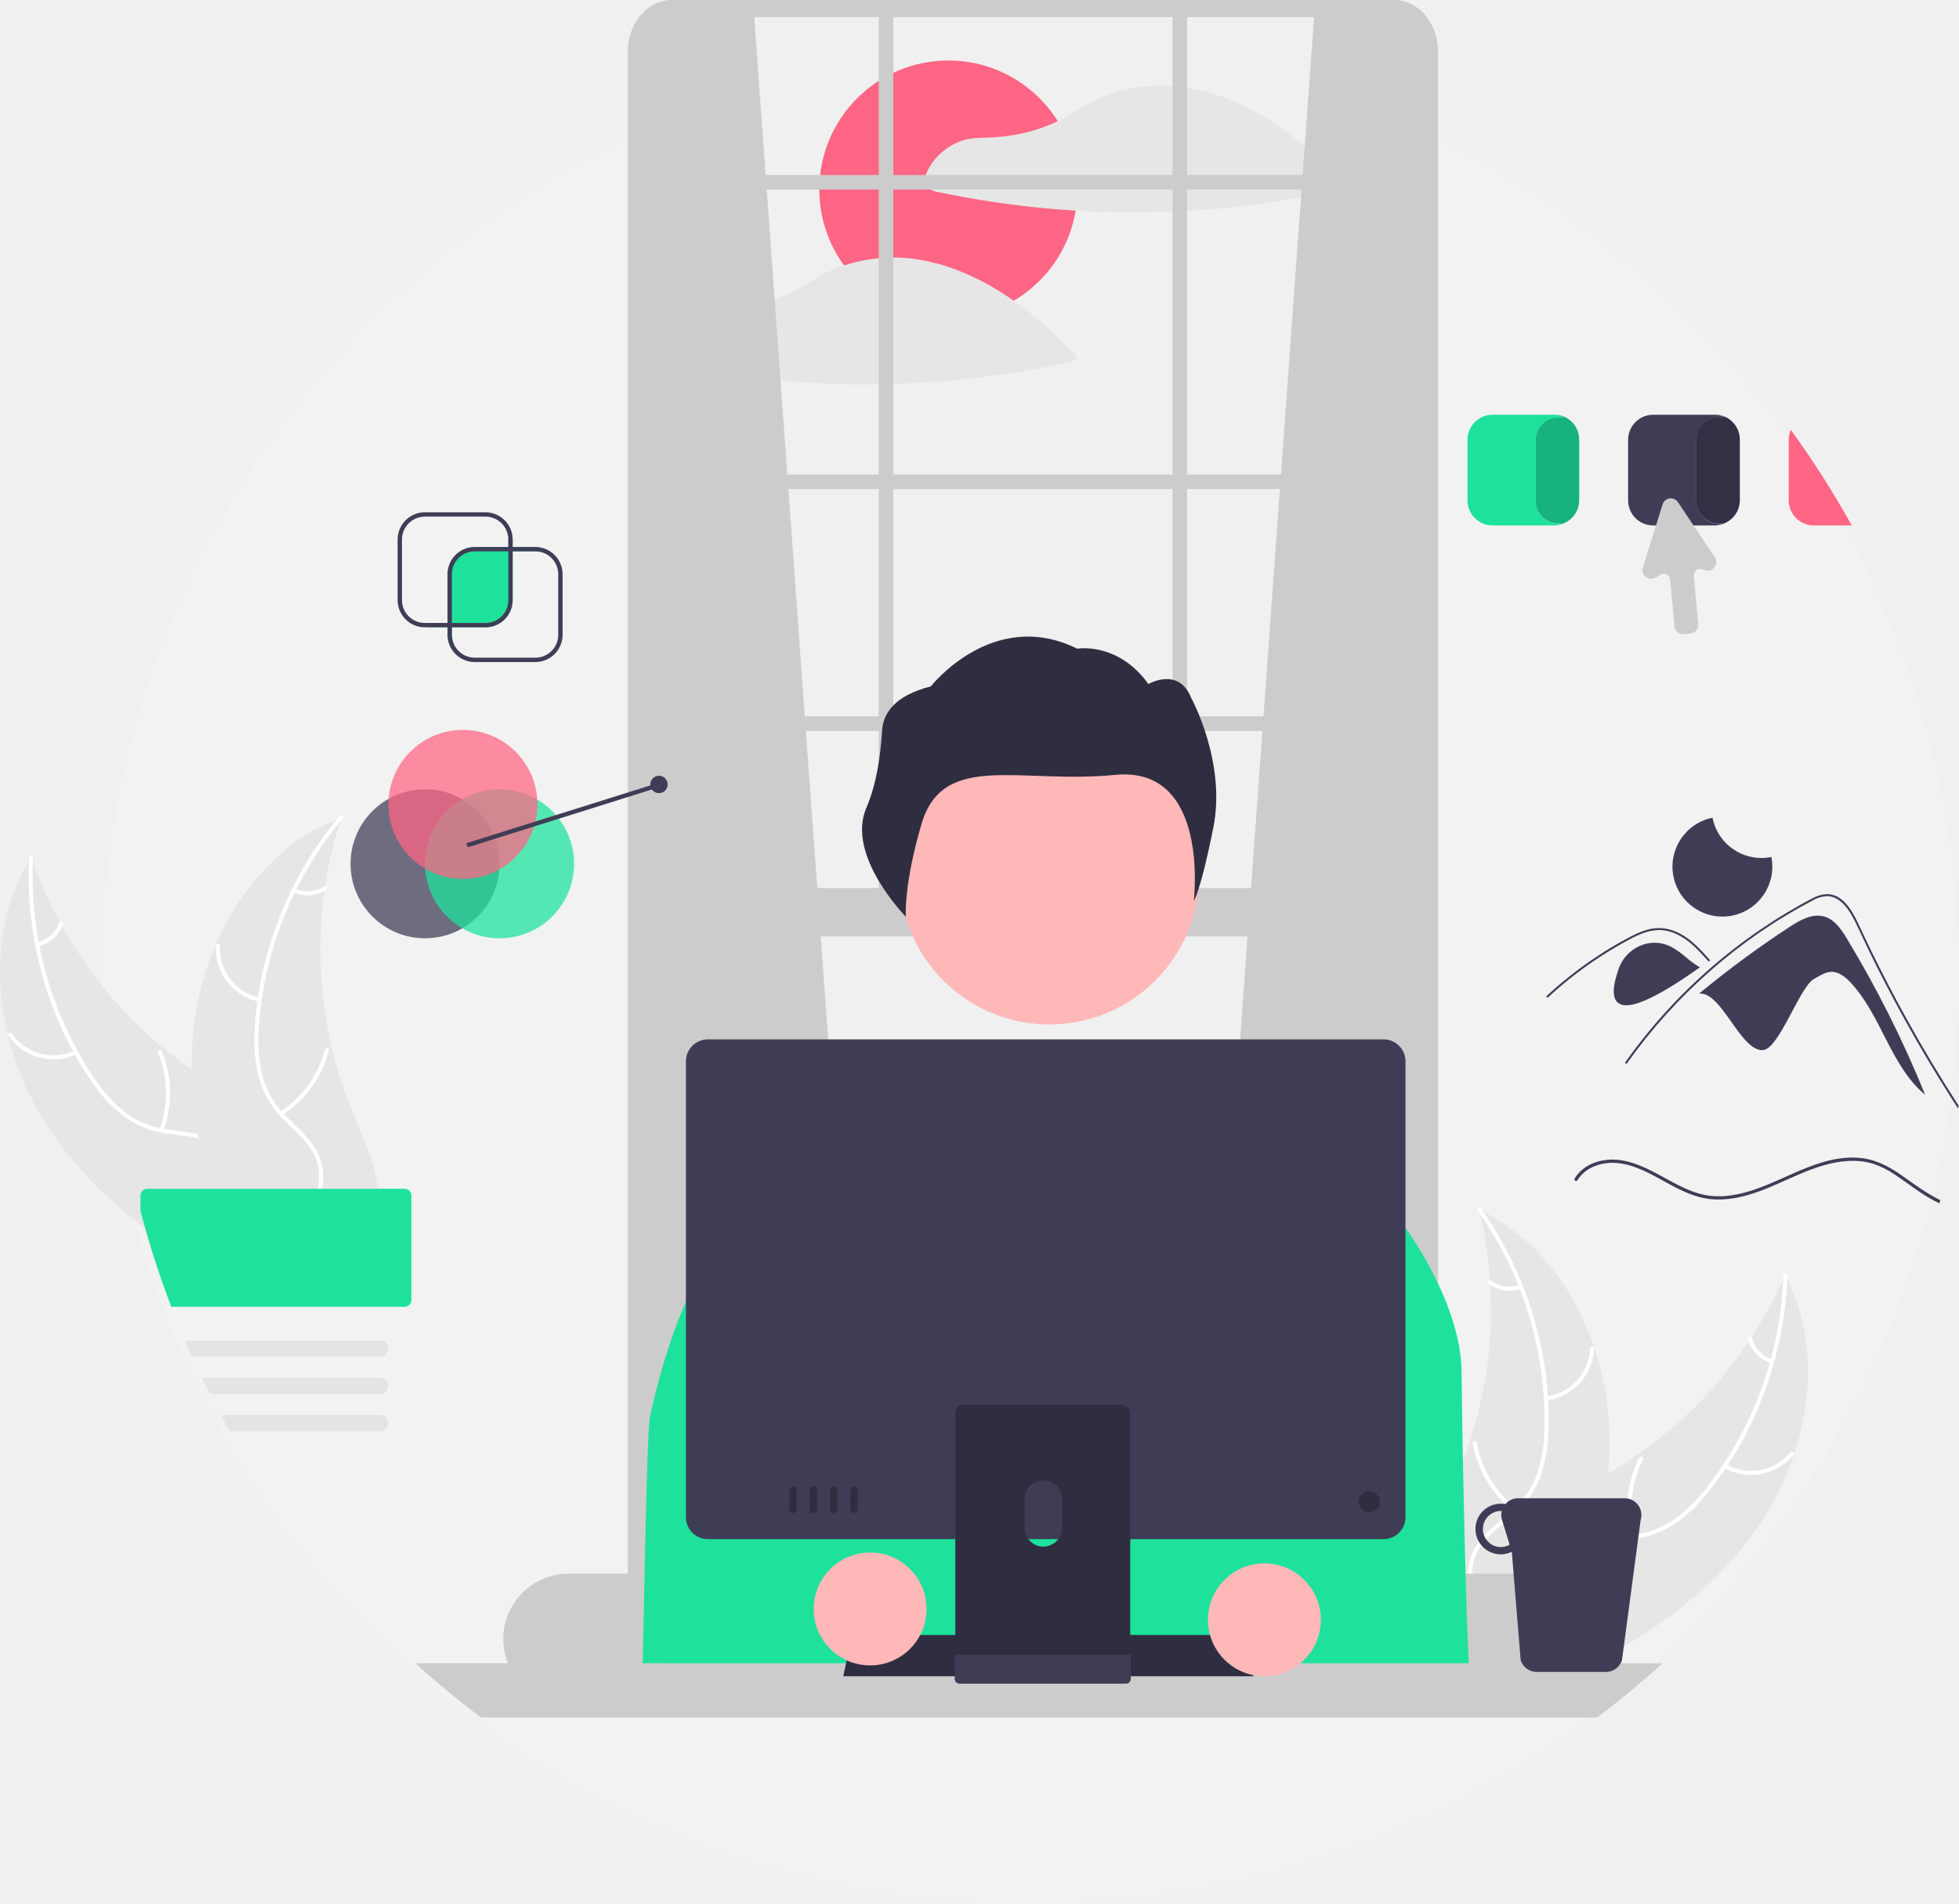
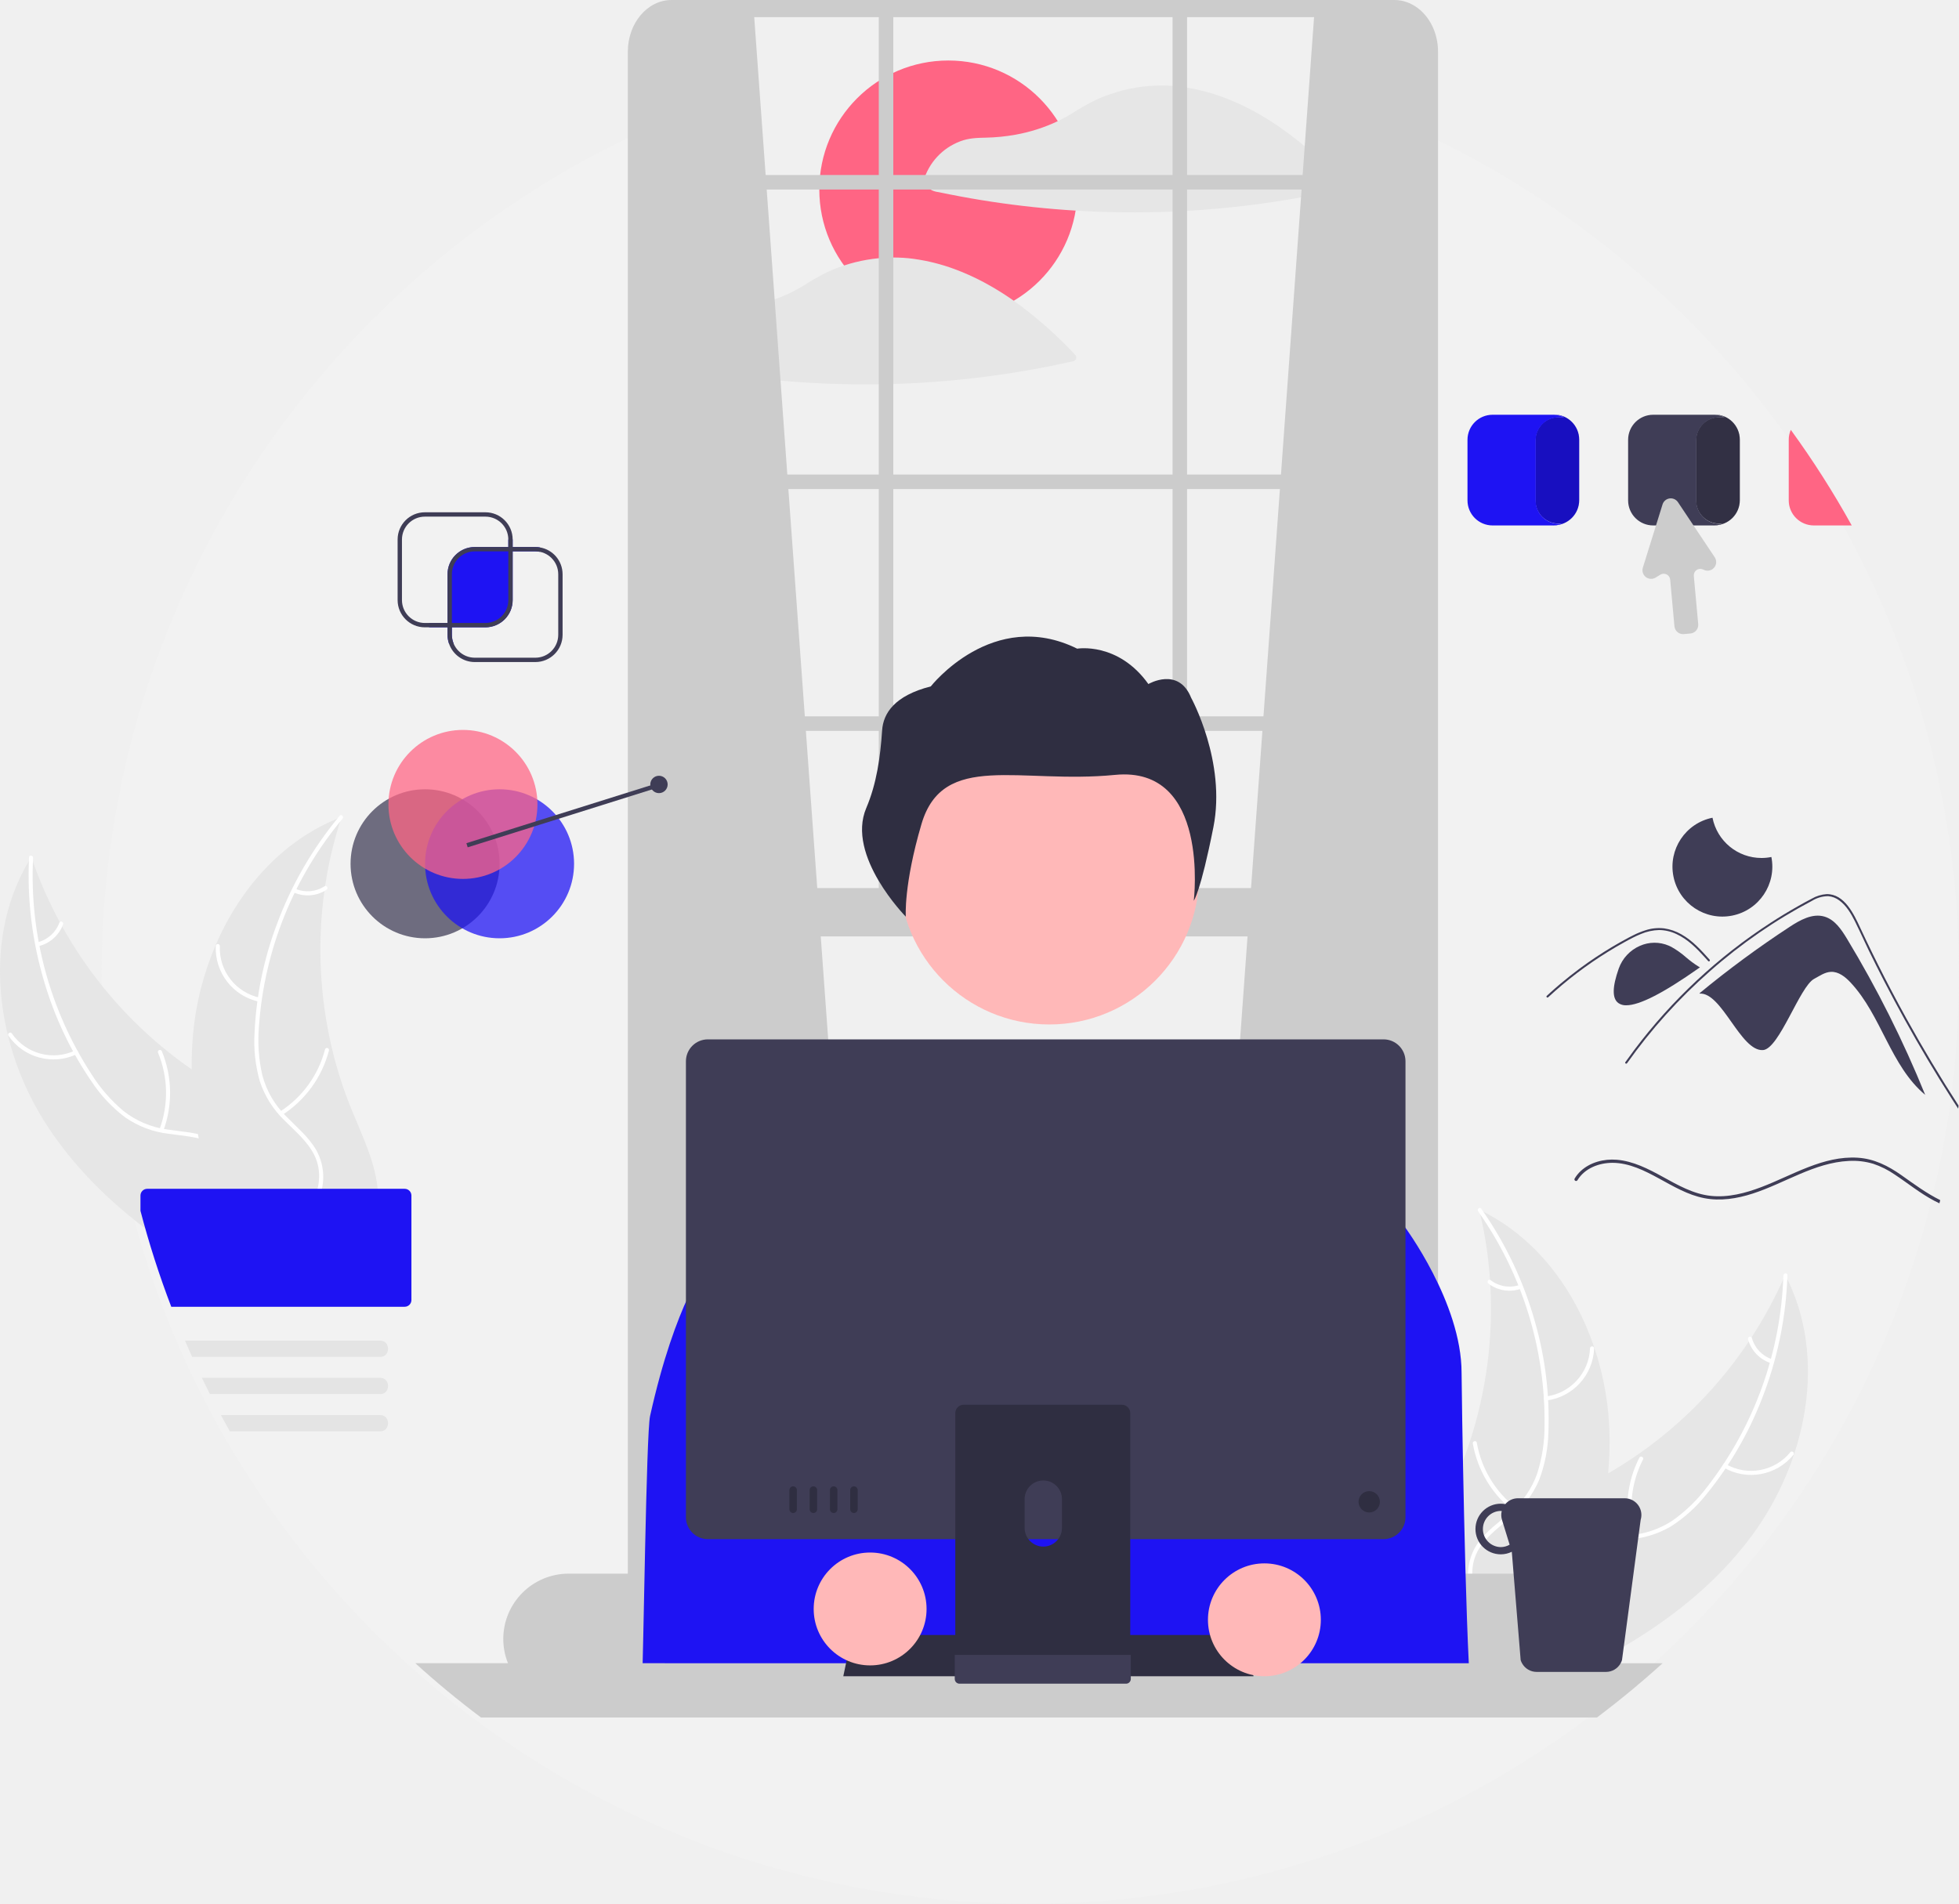
- <svg xmlns="http://www.w3.org/2000/svg" data-name="Layer 1" width="804.473" height="781.847" viewBox="0 0 804.473 781.847">
+ <svg xmlns="http://www.w3.org/2000/svg" width="804.473" height="781.847" viewBox="0 0 804.473 781.847" role="img" artist="Katerina Limpitsouni" source="https://undraw.co/">
  <path d="M954.619,274.869a380.704,380.704,0,0,0-25.021-39.265q-9.6-13.224-20.288-25.565h-.018a383.418,383.418,0,0,0-41.94-41.512q-4.613-3.918-9.351-7.675a380.926,380.926,0,0,0-93.882-54.857l.299,49.327L767.65,717.625H487.686L471.941,156.384l1.173-48.539C335.856,165.572,239.481,301.3,239.481,459.546a381.687,381.687,0,0,0,12.399,96.795,375.139,375.139,0,0,0,12.649,39.408q2.674,7.02,5.642,13.914c.954,2.237,1.925,4.457,2.933,6.668,1.292,2.888,2.638,5.767,4.02,8.611q1.604,3.356,3.298,6.668,2.179,4.346,4.502,8.62c1.194,2.237,2.425,4.457,3.672,6.667a382.934,382.934,0,0,0,76.151,95.244q12.956,11.753,26.964,22.285a381.449,381.449,0,0,0,458.295,0q7.621-5.723,14.931-11.829,4.854-4.038,9.547-8.227c.829-.74,1.658-1.48,2.478-2.228a382.978,382.978,0,0,0,71.364-87.008,374.258,374.258,0,0,0,19.325-36.689q2.286-4.974,4.43-10.037a376.132,376.132,0,0,0,16.562-47.591q1.03-3.757,1.988-7.541v-.009c.107-.437.223-.883.33-1.319.66-2.656,1.293-5.33,1.899-8.005v-.009q2.942-12.93,4.965-26.171c.169-1.132.339-2.264.499-3.396.062-.41.125-.82.169-1.23v-.009q1.444-10.229,2.344-20.609,1.391-16.299,1.399-32.972A379.627,379.627,0,0,0,954.619,274.869Z" transform="translate(-197.7636 -59.07674)" fill="#f2f2f2" />
  <path d="M917.165,689.762c22.573-30.501,31.255-73.463,13.695-107.101a174.83,174.83,0,0,1-82.773,86.927c-14.289,7.006-30.912,13.31-37.526,27.784-4.116,9.006-3.332,19.641-.024,28.974,3.309,9.333,8.936,17.638,14.503,25.827l.293,2.454C860.387,740.094,894.592,720.263,917.165,689.762Z" transform="translate(-197.7636 -59.07674)" fill="#e6e6e6" />
  <path d="M930.112,582.931a149.432,149.432,0,0,1-31.086,86.525,64.35,64.35,0,0,1-14.424,14.088,36.908,36.908,0,0,1-18.452,6.069c-6.131.439-12.453.179-18.371,2.101a22.599,22.599,0,0,0-13.521,12.6c-3.276,7.232-3.759,15.209-3.959,23.027-.223,8.68-.317,17.699-4.411,25.59-.496.956,1.016,1.67,1.512.715,7.123-13.728,2.498-29.782,6.743-44.214,1.981-6.734,6.003-12.912,12.726-15.61,5.879-2.36,12.399-2.097,18.61-2.488a39.384,39.384,0,0,0,18.263-5.261,59.491,59.491,0,0,0,14.912-13.482,144.976,144.976,0,0,0,22.711-39.209,152.082,152.082,0,0,0,10.413-50.596c.034-1.073-1.632-.921-1.666.145Z" transform="translate(-197.7636 -59.07674)" fill="#fff" />
  <path d="M905.678,661.815a22.42,22.42,0,0,0,28.554-5.242c.678-.836-.589-1.928-1.268-1.092a20.76,20.76,0,0,1-26.571,4.822c-.93-.542-1.64.973-.715,1.512Z" transform="translate(-197.7636 -59.07674)" fill="#fff" />
  <path d="M869.288,689.799a43.212,43.212,0,0,1,3.185-31.33c.493-.958-1.02-1.672-1.512-.715a44.947,44.947,0,0,0-3.248,32.609c.292,1.038,1.865.469,1.575-.563Z" transform="translate(-197.7636 -59.07674)" fill="#fff" />
  <path d="M925.48,617.311a12.691,12.691,0,0,1-8.289-8.735c-.279-1.041-1.852-.471-1.575.563a14.221,14.221,0,0,0,9.149,9.683.864.864,0,0,0,1.113-.398.84.84,0,0,0-.398-1.113Z" transform="translate(-197.7636 -59.07674)" fill="#fff" />
  <path d="M805.205,555.891c.156.655.311,1.31.458,1.976a167.127,167.127,0,0,1,3.973,26.818c.057.698.105,1.405.142,2.103a176.19,176.19,0,0,1-8.405,64.321,171.102,171.102,0,0,1-9.933,24.025c-5.408,10.696-12.123,21.862-13.637,33.381a29.352,29.352,0,0,0-.29,3.621l44.805,42.658c.15.046.292.102.443.149l1.711,1.785c.23-.385.46-.79.69-1.175.134-.223.259-.455.393-.678.086-.152.172-.304.259-.436.029-.05.057-.101.077-.141.087-.132.153-.264.23-.385q1.939-3.387,3.836-6.813c.01-.01.01-.01.009-.03,9.595-17.428,17.82-35.81,22.993-54.855.155-.573.321-1.156.456-1.748a163.269,163.269,0,0,0,4.717-26.223,144.339,144.339,0,0,0,.62-14.591,120.027,120.027,0,0,0-6.239-37.006c-7.992-23.785-23.502-44.749-45.61-55.917C806.336,556.443,805.78,556.167,805.205,555.891Z" transform="translate(-197.7636 -59.07674)" fill="#e6e6e6" />
  <path d="M804.764,556.556a149.432,149.432,0,0,1,27.274,87.801,64.351,64.351,0,0,1-3.034,19.933,36.908,36.908,0,0,1-11.079,15.955c-4.631,4.042-9.836,7.64-13.403,12.738a22.599,22.599,0,0,0-3.209,18.201c1.738,7.746,6.156,14.406,10.702,20.769,5.048,7.065,10.403,14.323,11.885,23.088.18,1.062,1.817.721,1.638-.339-2.578-15.25-15.936-25.283-21.236-39.362-2.473-6.569-2.981-13.924.762-20.126,3.273-5.424,8.637-9.139,13.361-13.191a39.384,39.384,0,0,0,11.415-15.197,59.491,59.491,0,0,0,3.79-19.742,144.976,144.976,0,0,0-5.473-44.98,152.082,152.082,0,0,0-22.148-46.667c-.619-.877-1.858.248-1.243,1.119Z" transform="translate(-197.7636 -59.07674)" fill="#fff" />
  <path d="M832.749,634.251a22.42,22.42,0,0,0,19.643-21.377c.038-1.075-1.631-1.185-1.669-.108a20.76,20.76,0,0,1-18.313,19.847c-1.069.127-.723,1.764.339,1.638Z" transform="translate(-197.7636 -59.07674)" fill="#fff" />
  <path d="M820.542,678.504a43.212,43.212,0,0,1-16.32-26.933c-.183-1.061-1.821-.721-1.638.339a44.947,44.947,0,0,0,17.039,27.992c.858.653,1.772-.749.918-1.398Z" transform="translate(-197.7636 -59.07674)" fill="#fff" />
  <path d="M821.765,586.795a12.691,12.691,0,0,1-11.877-1.984c-.85-.663-1.762.739-.918,1.398a14.221,14.221,0,0,0,13.135,2.224.864.864,0,0,0,.649-.988.84.84,0,0,0-.988-.649Z" transform="translate(-197.7636 -59.07674)" fill="#fff" />
  <path d="M215.568,518.935c-20.02-32.234-25.181-75.76-4.946-107.86a174.83,174.83,0,0,0,75.435,93.366c13.673,8.144,29.728,15.778,35.144,30.742,3.37,9.311,1.725,19.847-2.331,28.88-4.056,9.033-10.34,16.853-16.554,24.562l-.492,2.423C268.068,573.715,235.588,551.169,215.568,518.935Z" transform="translate(-197.7636 -59.07674)" fill="#e6e6e6" />
  <path d="M211.346,411.405a149.432,149.432,0,0,0,23.951,88.765,64.351,64.351,0,0,0,13.231,15.214,36.908,36.908,0,0,0,17.898,7.548c6.075.936,12.397,1.19,18.139,3.587a22.599,22.599,0,0,1,12.452,13.657c2.678,7.474,2.51,15.464,2.075,23.272-.483,8.669-1.123,17.667,2.317,25.864.417.993-1.149,1.582-1.565.59-5.984-14.262-.069-29.886-3.128-44.615-1.427-6.873-4.934-13.357-11.415-16.593-5.668-2.83-12.187-3.097-18.346-3.992a39.384,39.384,0,0,1-17.775-6.728,59.491,59.491,0,0,1-13.767-14.649,144.976,144.976,0,0,1-19.449-40.925,152.082,152.082,0,0,1-6.267-51.275c.053-1.072,1.702-.785,1.649.28Z" transform="translate(-197.7636 -59.07674)" fill="#fff" />
  <path d="M229.288,492.014a22.42,22.42,0,0,1-28.033-7.545c-.608-.888.744-1.874,1.352-.985a20.76,20.76,0,0,0,26.091,6.965c.971-.464,1.555,1.103.59,1.565Z" transform="translate(-197.7636 -59.07674)" fill="#fff" />
  <path d="M263.284,522.863a43.212,43.212,0,0,0-.628-31.485c-.413-.995,1.152-1.583,1.565-.59a44.947,44.947,0,0,1,.587,32.765c-.376,1.011-1.897.316-1.524-.689Z" transform="translate(-197.7636 -59.07674)" fill="#fff" />
  <path d="M213.169,446.048a12.691,12.691,0,0,0,8.972-8.032c.363-1.015,1.884-.319,1.524.689a14.221,14.221,0,0,1-9.905,8.908.864.864,0,0,1-1.077-.487.84.84,0,0,1,.487-1.077Z" transform="translate(-197.7636 -59.07674)" fill="#fff" />
  <path d="M338.037,394.606c-.208.64-.417,1.28-.617,1.932a167.128,167.128,0,0,0-6.139,26.406c-.114.691-.218,1.392-.312,2.085a176.19,176.19,0,0,0,3.15,64.791,171.101,171.101,0,0,0,7.948,24.753c4.521,11.1,10.306,22.775,10.879,34.378a29.352,29.352,0,0,1-.005,3.633l-48.124,38.876c-.154.033-.299.078-.453.112l-1.85,1.64c-.198-.403-.394-.825-.592-1.227-.116-.233-.221-.475-.336-.708-.074-.158-.147-.317-.223-.455-.025-.053-.049-.106-.065-.147-.076-.139-.131-.275-.198-.403q-1.657-3.533-3.27-7.102c-.009-.011-.009-.011-.007-.031-8.147-18.15-14.851-37.139-18.459-56.543-.108-.584-.226-1.178-.313-1.78a163.271,163.271,0,0,1-2.571-26.52,144.342,144.342,0,0,1,.568-14.593,120.027,120.027,0,0,1,9.226-36.376c9.898-23.057,27.061-42.691,50.004-52.025C336.864,395.064,337.441,394.833,338.037,394.606Z" transform="translate(-197.7636 -59.07674)" fill="#e6e6e6" />
  <path d="M338.422,395.304a149.432,149.432,0,0,0-34.319,85.294,64.351,64.351,0,0,0,1.405,20.113,36.908,36.908,0,0,0,9.746,16.803c4.287,4.405,9.182,8.414,12.324,13.785a22.599,22.599,0,0,1,1.72,18.402c-2.362,7.58-7.306,13.858-12.355,19.831-5.606,6.631-11.533,13.43-13.722,22.045-.265,1.044-1.87.571-1.605-.471,3.809-14.99,17.938-23.904,24.364-37.506,2.998-6.347,4.103-13.635.876-20.121-2.822-5.672-7.866-9.811-12.245-14.233a39.384,39.384,0,0,1-10.142-16.074,59.491,59.491,0,0,1-2.173-19.985,144.976,144.976,0,0,1,9.111-44.386,152.082,152.082,0,0,1,25.867-44.713c.688-.824,1.831.398,1.148,1.217Z" transform="translate(-197.7636 -59.07674)" fill="#fff" />
  <path d="M304.215,470.468a22.42,22.42,0,0,1-17.841-22.902.837.837,0,0,1,1.673.028,20.76,20.76,0,0,0,16.639,21.27c1.055.214.578,1.817-.471,1.605Z" transform="translate(-197.7636 -59.07674)" fill="#fff" />
  <path d="M312.786,515.567a43.212,43.212,0,0,0,18.455-25.518c.269-1.043,1.873-.571,1.605.471a44.947,44.947,0,0,1-19.258,26.514c-.908.581-1.705-.89-.802-1.468Z" transform="translate(-197.7636 -59.07674)" fill="#fff" />
  <path d="M319.021,424.062a12.691,12.691,0,0,0,11.999-1.012c.901-.592,1.696.88.802,1.468a14.221,14.221,0,0,1-13.272,1.149.864.864,0,0,1-.567-1.038.84.84,0,0,1,1.038-.567Z" transform="translate(-197.7636 -59.07674)" fill="#fff" />
  <circle cx="389.439" cy="77.833" r="52.985" fill="#ff6584" />
  <path d="M749.432,134.145a194.727,194.727,0,0,0-15.1-14.333c-10.322-8.753-21.75-16.196-34.488-20.885A79.528,79.528,0,0,0,685.048,95.031c-.606-.098-1.203-.196-1.81-.276a.669.669,0,0,0-.134,0,1.609,1.609,0,0,0-.285-.053c-1.239-.16-2.478-.285-3.726-.374a64.567,64.567,0,0,0-20.003,1.801,66.52,66.52,0,0,0-11.053,3.851,98.948,98.948,0,0,0-10.367,5.874,62.285,62.285,0,0,1-5.527,2.986,68.931,68.931,0,0,1-17.382,5.562,78.041,78.041,0,0,1-12.301,1.212c-3.583.071-6.962.196-10.358,1.489a24.822,24.822,0,0,0-15.127,16.384,1.597,1.597,0,0,0,.713,1.756c.918.66,1.809,1.408,2.781,1.997a8.727,8.727,0,0,0,2.71.74q2.3.481,4.608.936,8.49,1.685,17.052,2.986,17.221,2.607,34.639,3.672a1.729,1.729,0,0,0,.214.018,389.854,389.854,0,0,0,39.399.383c1.988-.08,3.967-.178,5.954-.294q12.421-.695,24.78-2.193,11.432-1.391,22.775-3.45,8.103-1.471,16.143-3.28A1.579,1.579,0,0,0,749.432,134.145Z" transform="translate(-197.7636 -59.07674)" fill="#e6e6e6" />
  <path d="M639.302,204.796a173.068,173.068,0,0,0-25.235-22.213c-3.022-2.121-6.133-4.118-9.333-5.946a98.906,98.906,0,0,0-12.194-5.963c-.936-.383-1.881-.749-2.826-1.096a78.986,78.986,0,0,0-16.606-4.172c-.045-.009-.089,0-.134-.009-.089-.018-.187-.036-.276-.053a61.346,61.346,0,0,0-8.29-.508c-1.988,0-3.984.107-5.963.303a65.946,65.946,0,0,0-9.484,1.64c-1.542.383-3.075.829-4.582,1.337a65.441,65.441,0,0,0-6.463,2.514c-.036.018-.062.027-.098.045a96.29,96.29,0,0,0-10.269,5.83c-.071.045-.152.089-.223.134a64.774,64.774,0,0,1-11.838,5.544,72.094,72.094,0,0,1-10.857,2.87,76.88,76.88,0,0,1-12.301,1.203c-3.583.071-6.962.196-10.349,1.498a24.835,24.835,0,0,0-15.136,16.384,1.607,1.607,0,0,0,.713,1.756c.918.66,1.818,1.399,2.781,1.988a8.553,8.553,0,0,0,2.71.74c1.533.321,3.066.642,4.608.945q8.49,1.685,17.061,2.977,11.753,1.778,23.604,2.844,5.616.521,11.24.856,14.427.869,28.881.677,2.982-.04,5.963-.134,17.703-.521,35.299-2.656a388.256,388.256,0,0,0,38.909-6.73A1.572,1.572,0,0,0,639.302,204.796Z" transform="translate(-197.7636 -59.07674)" fill="#e6e6e6" />
  <path d="M507.232,62.595l46.679,645.056L460.553,715.937V70.801C471.677,62.112,487.646,60.752,507.232,62.595Z" transform="translate(-197.7636 -59.07674)" fill="#ccc" />
  <path d="M737.647,62.595,690.968,707.651l93.358,8.286V70.801C773.201,62.112,757.232,60.752,737.647,62.595Z" transform="translate(-197.7636 -59.07674)" fill="#ccc" />
  <path d="M786.522,71.083c-2.897-7.103-9.056-12.006-16.179-12.006H473.54c-9.903,0-17.952,9.502-17.952,21.193V721.402a22.909,22.909,0,0,0,6.186,15.994,17.009,17.009,0,0,0,7.773,4.662,14.837,14.837,0,0,0,3.993.537H770.344a14.837,14.837,0,0,0,3.993-.537c7.987-2.147,13.959-10.586,13.959-20.656V80.269A24.342,24.342,0,0,0,786.522,71.083Zm-4.181,650.319c0,7.808-5.384,14.163-11.998,14.163H473.54c-5.482,0-10.126-4.367-11.543-10.312a16.451,16.451,0,0,1-.455-3.851V80.269c0-7.808,5.384-14.153,11.998-14.153H770.344a10.179,10.179,0,0,1,3.566.642c4.876,1.789,8.432,7.166,8.432,13.511Z" transform="translate(-197.7636 -59.07674)" fill="#ccc" />
  <rect x="260.803" y="194.882" width="326.752" height="5.959" fill="#ccc" />
  <rect x="260.803" y="71.872" width="326.752" height="5.959" fill="#ccc" />
  <rect x="260.803" y="294.199" width="326.752" height="5.959" fill="#ccc" />
  <rect x="360.878" y="2.674" width="5.959" height="375.944" fill="#ccc" />
  <rect x="481.521" y="2.674" width="5.959" height="375.944" fill="#ccc" />
  <path d="M822.561,705.353H431.253a26.844,26.844,0,0,0-26.813,26.813,26.543,26.543,0,0,0,1.934,9.975,26.815,26.815,0,0,0,24.878,16.847H822.561a26.815,26.815,0,0,0,23.14-13.282,25.895,25.895,0,0,0,1.747-3.566,26.543,26.543,0,0,0,1.934-9.975A26.852,26.852,0,0,0,822.561,705.353Z" transform="translate(-197.7636 -59.07674)" fill="#ccc" />
  <rect x="262.789" y="364.714" width="324.766" height="19.863" fill="#ccc" />
  <path d="M422.193,358.755h5.959a10.925,10.925,0,0,1,10.925,10.925v0a0,0,0,0,1,0,0h-27.809a0,0,0,0,1,0,0v0A10.925,10.925,0,0,1,422.193,358.755Z" fill="#ccc" />
  <circle id="b6ad44ff-295b-418b-9346-03b76e49c34f" data-name="ab6171fa-7d69-4734-b81c-8dff60f9761b" cx="430.901" cy="359.185" r="61.548" fill="#ffb8b8" />
-   <path id="e8f77054-5a04-4fda-83df-6cd2e0c3cac3-115" data-name="bf427902-b9bf-4946-b5d7-5c1c7e04535e" d="M560.006,359.053c.465-7.068,5.139-14.301,19.99-18.08,0,0,25.486-32.59,60.118-15.499,0,0,16.79-2.889,29.239,14.531,0,0,12.343-7.28,17.551,5.624,0,0,14.477,26.32,9.147,53.167s-8.058,30.197-8.058,30.197,6.793-55.532-32.335-51.681-70.631-9.91-79.492,20.218c-7.358,25.017-6.431,38.009-6.431,38.009s-24.605-24.956-16.239-44.608C557.776,380.88,559.289,369.953,560.006,359.053Z" transform="translate(-197.7636 -59.07674)" fill="#2f2e41" />
-   <path d="M461.292,754.62H801.73c-2.275-25.969-3.762-125.235-3.762-131.769,0-28.816-23.579-60.263-23.579-60.263l-8.44-4.665-70.482-21.99-18.24-23.693a20.283,20.283,0,0,0-16.245-7.932l-57.619.432a20.344,20.344,0,0,0-13.664,5.415L554.019,543.255l-52.331,24.99-.089-.089-.547.407-7.766,5.593-4.995,3.61s-13.105,15.723-23.579,62.881C463.135,647.739,462.029,739.557,461.292,754.62Z" transform="translate(-197.7636 -59.07674)" fill="#1ee29c" />
+   <path id="e8f77054-5a04-4fda-83df-6cd2e0c3cac3-214" data-name="bf427902-b9bf-4946-b5d7-5c1c7e04535e" d="M560.006,359.053c.465-7.068,5.139-14.301,19.99-18.08,0,0,25.486-32.59,60.118-15.499,0,0,16.79-2.889,29.239,14.531,0,0,12.343-7.28,17.551,5.624,0,0,14.477,26.32,9.147,53.167s-8.058,30.197-8.058,30.197,6.793-55.532-32.335-51.681-70.631-9.91-79.492,20.218c-7.358,25.017-6.431,38.009-6.431,38.009s-24.605-24.956-16.239-44.608C557.776,380.88,559.289,369.953,560.006,359.053Z" transform="translate(-197.7636 -59.07674)" fill="#2f2e41" />
+   <path d="M461.292,754.62H801.73c-2.275-25.969-3.762-125.235-3.762-131.769,0-28.816-23.579-60.263-23.579-60.263l-8.44-4.665-70.482-21.99-18.24-23.693a20.283,20.283,0,0,0-16.245-7.932l-57.619.432a20.344,20.344,0,0,0-13.664,5.415L554.019,543.255l-52.331,24.99-.089-.089-.547.407-7.766,5.593-4.995,3.61s-13.105,15.723-23.579,62.881C463.135,647.739,462.029,739.557,461.292,754.62Z" transform="translate(-197.7636 -59.07674)" fill="#1e13f3" />
  <path d="M880.527,742.14c-.82.749-1.649,1.489-2.478,2.228q-4.707,4.185-9.547,8.227-7.314,6.097-14.931,11.829H395.277q-13.999-10.509-26.964-22.285Z" transform="translate(-197.7636 -59.07674)" fill="#ccc" />
  <polygon points="514.774 688.412 346.303 688.412 349.868 671.476 511.208 671.476 514.774 688.412" fill="#2f2e41" />
  <path d="M864.955,674.395H821.117a6.771,6.771,0,0,0-5.197,2.407,9.829,9.829,0,0,0-1.854-.178,10.398,10.398,0,1,0,0,20.796,10.281,10.281,0,0,0,4.528-1.052l.731,8.985,2.906,35.513a6.483,6.483,0,0,0,.553,1.275,6.834,6.834,0,0,0,5.999,3.566H857.289a6.859,6.859,0,0,0,6.008-3.566,7.029,7.029,0,0,0,.544-1.275l7.666-57.601A6.854,6.854,0,0,0,864.955,674.395Zm-50.889,20.056a7.43,7.43,0,0,1,0-14.859c.134,0,.258.036.392.045a6.806,6.806,0,0,0,.107,3.628l3.138,10.197A7.308,7.308,0,0,1,814.066,694.451Z" transform="translate(-197.7636 -59.07674)" fill="#3f3d56" />
  <path d="M765.94,485.931H488.435a9.008,9.008,0,0,0-8.994,8.994V682.186a9.003,9.003,0,0,0,8.994,8.994H765.94a9.003,9.003,0,0,0,8.994-8.994V494.925A9.008,9.008,0,0,0,765.94,485.931Z" transform="translate(-197.7636 -59.07674)" fill="#3f3d56" />
  <path d="M658.439,635.977H593.52a3.464,3.464,0,0,0-3.459,3.467V741.998H661.907V639.444A3.466,3.466,0,0,0,658.439,635.977Zm-32.241,58.27a7.702,7.702,0,0,1-7.666-7.666V674.752a7.666,7.666,0,0,1,15.332,0v11.829a7.702,7.702,0,0,1-7.666,7.666Z" transform="translate(-197.7636 -59.07674)" fill="#2f2e41" />
  <path d="M589.839,738.717v9.894a1.938,1.938,0,0,0,1.934,1.934h68.422a1.944,1.944,0,0,0,1.934-1.934v-9.894Z" transform="translate(-197.7636 -59.07674)" fill="#3f3d56" />
  <circle cx="562.275" cy="616.771" r="4.381" fill="#2f2e41" />
  <path d="M523.466,669.493a1.533,1.533,0,0,0-1.533,1.533v7.889a1.533,1.533,0,0,0,3.066,0v-7.889A1.533,1.533,0,0,0,523.466,669.493Z" transform="translate(-197.7636 -59.07674)" fill="#2f2e41" />
  <path d="M531.792,669.493a1.533,1.533,0,0,0-1.533,1.533v7.889a1.533,1.533,0,0,0,3.066,0v-7.889A1.533,1.533,0,0,0,531.792,669.493Z" transform="translate(-197.7636 -59.07674)" fill="#2f2e41" />
  <path d="M540.117,669.493a1.533,1.533,0,0,0-1.533,1.533v7.889a1.533,1.533,0,0,0,3.066,0v-7.889A1.533,1.533,0,0,0,540.117,669.493Z" transform="translate(-197.7636 -59.07674)" fill="#2f2e41" />
  <path d="M548.443,669.493a1.533,1.533,0,0,0-1.533,1.533v7.889a1.533,1.533,0,0,0,3.066,0v-7.889A1.533,1.533,0,0,0,548.443,669.493Z" transform="translate(-197.7636 -59.07674)" fill="#2f2e41" />
  <circle cx="357.322" cy="660.779" r="23.176" fill="#ffb8b8" />
  <circle cx="519.231" cy="665.236" r="23.176" fill="#ffb8b8" />
  <path d="M956.212,444.572c-2.29-3.788-5.004-7.832-9.254-9.069-4.922-1.432-9.978,1.413-14.266,4.221a415.722,415.722,0,0,0-36.997,27.259l.013.147c9.202-.635,16.84,23.835,26.042,23.2,6.649-.459,15.091-26.084,20.967-29.229,2.23-1.194,4.403-2.788,6.93-2.899,3.139-.138,5.876,2.054,8.027,4.345,12.723,13.548,16.405,34.267,30.679,46.171A452.999,452.999,0,0,0,956.212,444.572Z" transform="translate(-197.7636 -59.07674)" fill="#3f3d56" />
  <path d="M980.701,477.48q10.068,18.184,21.357,35.646v.009c-.045.41-.107.82-.169,1.23q-1.364-2.086-2.701-4.19-10.135-15.898-19.263-32.402-4.332-7.849-8.45-15.822-3.182-6.177-6.231-12.426c-.579-1.194-1.141-2.389-1.703-3.592-1.319-2.817-2.621-5.651-4.011-8.432-1.587-3.173-3.521-6.489-6.436-8.62a8.781,8.781,0,0,0-4.573-1.765,12.771,12.771,0,0,0-6.623,1.899,213.146,213.146,0,0,0-41.922,28.907,218.446,218.446,0,0,0-34.051,37.804c-.303.428-1.016.018-.713-.419,1.203-1.694,2.416-3.36,3.664-5.018a219.484,219.484,0,0,1,56.023-52.253q5.442-3.53,11.098-6.73c1.899-1.079,3.806-2.139,5.749-3.138a14.02,14.02,0,0,1,6.097-1.89c7.399-.116,11.231,8.263,13.861,13.897q1.23,2.661,2.505,5.313,4.8,10.028,9.975,19.896Q977.367,471.468,980.701,477.48Z" transform="translate(-197.7636 -59.07674)" fill="#3f3d56" />
  <path d="M899.25,453.785c-.43-.479-.857-.958-1.289-1.437-3.411-3.772-7.071-7.501-11.755-9.663a17.054,17.054,0,0,0-7.145-1.656,20.39,20.39,0,0,0-7.419,1.618c-1.117.446-2.209.953-3.285,1.492-1.229.619-2.436,1.278-3.638,1.944q-3.384,1.872-6.679,3.909-6.558,4.053-12.705,8.724-3.187,2.423-6.242,5.004-2.841,2.398-5.568,4.925c-.389.359-.969-.222-.58-.58.479-.446.964-.89,1.448-1.328q2.053-1.856,4.172-3.641,3.864-3.26,7.928-6.269,6.32-4.681,13.074-8.727,3.375-2.02,6.844-3.871c.698-.372,1.404-.736,2.119-1.081a33.778,33.778,0,0,1,5.037-2.05,17.919,17.919,0,0,1,7.608-.747,19.806,19.806,0,0,1,7.019,2.428c4.599,2.571,8.166,6.545,11.637,10.424C900.18,453.596,899.603,454.179,899.25,453.785Z" transform="translate(-197.7636 -59.07674)" fill="#3f3d56" />
  <path d="M865.596,471.935a5.297,5.297,0,0,1-3.285-.941c-2.545-1.928-2.478-6.559.204-14.159a15.983,15.983,0,0,1,8.652-9.299,14.811,14.811,0,0,1,11.928-.071q.494.214.973.46h0a35.128,35.128,0,0,1,6.1,4.328,40.298,40.298,0,0,0,5.08,3.752l.597.35-.566.399C880.839,466.92,871.049,471.935,865.596,471.935Z" transform="translate(-197.7636 -59.07674)" fill="#3f3d56" />
  <path d="M921.121,411.438a20.506,20.506,0,0,1-20.114-16.531,20.502,20.502,0,1,0,24.183,16.126A20.592,20.592,0,0,1,921.121,411.438Z" transform="translate(-197.7636 -59.07674)" fill="#3f3d56" />
  <circle cx="174.554" cy="354.748" r="30.595" fill="#3f3d56" opacity="0.74" />
-   <circle cx="205.148" cy="354.748" r="30.595" fill="#1ee29c" opacity="0.74" />
+   <circle cx="205.148" cy="354.748" r="30.595" fill="#1e13f3" opacity="0.74" />
  <circle cx="190.11" cy="330.364" r="30.595" fill="#ff6584" opacity="0.74" />
  <rect x="387.662" y="392.976" width="82.372" height="1.783" transform="matrix(0.95403, -0.29972, 0.29972, 0.95403, -296.0981, 87.56435)" fill="#3f3d56" />
  <circle cx="270.611" cy="322.162" r="3.566" fill="#3f3d56" />
  <path d="M978.544,541.678c5.224,3.681,10.242,7.434,15.982,10.269-.107.437-.223.882-.33,1.319-.704-.33-1.391-.677-2.077-1.034-5.821-3.049-10.83-7.193-16.294-10.795a35.157,35.157,0,0,0-8.789-4.403,28.995,28.995,0,0,0-10.046-1.177c-14.146.695-26.269,9.137-39.417,13.389-6.436,2.086-13.282,3.2-19.994,1.89-6.712-1.31-12.675-4.876-18.603-8.103-5.847-3.191-12.221-6.4-19.049-6.4-5.562.009-11.41,2.237-14.387,7.158a.668.668,0,0,1-1.15-.677,14.03,14.03,0,0,1,2.434-3.04c3.886-3.681,9.6-5.134,14.85-4.707,6.792.553,12.987,3.762,18.862,6.988,6.231,3.423,12.613,7.104,19.815,7.853,7.113.749,14.155-1.114,20.751-3.619,12.774-4.858,25.378-12.952,39.586-12.052C967.392,534.965,973.133,537.871,978.544,541.678Z" transform="translate(-197.7636 -59.07674)" fill="#3f3d56" />
-   <path d="M419.433,283.881v1.81a9.388,9.388,0,0,0-1.818-.178h-9.324v20.02a11.184,11.184,0,0,1-11.178,11.178H383.332v3.084a9.341,9.341,0,0,0,.722,3.601h-1.908a10.979,10.979,0,0,1-.597-3.601v-3.084h-7.577v-1.783h7.577V294.907a11.184,11.184,0,0,1,11.178-11.178h13.781v-3.12h1.783v3.12h9.324A11.125,11.125,0,0,1,419.433,283.881Z" transform="translate(-197.7636 -59.07674)" fill="#1ee29c" />
+   <path d="M419.433,283.881v1.81a9.388,9.388,0,0,0-1.818-.178h-9.324v20.02a11.184,11.184,0,0,1-11.178,11.178H383.332v3.084a9.341,9.341,0,0,0,.722,3.601h-1.908a10.979,10.979,0,0,1-.597-3.601v-3.084h-7.577v-1.783h7.577V294.907a11.184,11.184,0,0,1,11.178-11.178h13.781v-3.12h1.783v3.12h9.324A11.125,11.125,0,0,1,419.433,283.881Z" transform="translate(-197.7636 -59.07674)" fill="#1e13f3" />
  <path d="M397.113,269.467H372.226a11.184,11.184,0,0,0-11.178,11.178v24.887a11.184,11.184,0,0,0,11.178,11.178h24.887a11.184,11.184,0,0,0,11.178-11.178v-24.923A11.183,11.183,0,0,0,397.113,269.467Zm9.395,36.065a9.408,9.408,0,0,1-9.395,9.395H372.226a9.408,9.408,0,0,1-9.395-9.395V280.645a9.408,9.408,0,0,1,9.395-9.395h24.887a9.406,9.406,0,0,1,9.395,9.36Z" transform="translate(-197.7636 -59.07674)" fill="#3f3d56" />
  <path d="M381.55,314.928v1.783h1.783v-1.783Zm0,0v1.783h1.783v-1.783ZM419.433,283.881a11.125,11.125,0,0,0-1.818-.152H392.728a11.184,11.184,0,0,0-11.178,11.178v24.887a10.979,10.979,0,0,0,.597,3.601,11.182,11.182,0,0,0,10.581,7.577h24.887a11.184,11.184,0,0,0,11.178-11.178V294.907A11.178,11.178,0,0,0,419.433,283.881Zm7.577,35.914a9.408,9.408,0,0,1-9.395,9.395H392.728a9.409,9.409,0,0,1-9.395-9.395V294.907a9.408,9.408,0,0,1,9.395-9.395h24.887a9.399,9.399,0,0,1,9.395,9.395Zm-45.46-4.867v1.783h1.783v-1.783Z" transform="translate(-197.7636 -59.07674)" fill="#3f3d56" />
-   <path d="M363.945,547.302H258.227a2.783,2.783,0,0,0-2.781,2.772v6.266a375.14,375.14,0,0,0,12.649,39.408h95.85a2.769,2.769,0,0,0,2.772-2.772V550.074A2.775,2.775,0,0,0,363.945,547.302Z" transform="translate(-197.7636 -59.07674)" fill="#1ee29c" />
+   <path d="M363.945,547.302H258.227a2.783,2.783,0,0,0-2.781,2.772v6.266a375.14,375.14,0,0,0,12.649,39.408h95.85a2.769,2.769,0,0,0,2.772-2.772V550.074A2.775,2.775,0,0,0,363.945,547.302Z" transform="translate(-197.7636 -59.07674)" fill="#1e13f3" />
  <path d="M353.872,609.663H273.737c.954,2.237,1.925,4.457,2.933,6.668h77.203C358.222,616.393,358.178,609.601,353.872,609.663Z" transform="translate(-197.7636 -59.07674)" fill="#e4e4e4" />
  <path d="M353.872,624.941H280.69q1.604,3.356,3.298,6.668h69.884C358.222,631.671,358.178,624.888,353.872,624.941Z" transform="translate(-197.7636 -59.07674)" fill="#e4e4e4" />
  <path d="M353.872,640.229H288.489c1.194,2.237,2.425,4.457,3.672,6.668h61.71C358.222,646.959,358.178,640.166,353.872,640.229Z" transform="translate(-197.7636 -59.07674)" fill="#e4e4e4" />
  <path d="M901.94,229.333h-.508a10.206,10.206,0,0,1,4.554,1.077h-2.312a9.405,9.405,0,0,0-9.395,9.395v24.888a9.405,9.405,0,0,0,9.395,9.395h1.474a10.216,10.216,0,0,1-3.716.706h.508A10.298,10.298,0,0,0,912.226,264.507V239.619A10.298,10.298,0,0,0,901.94,229.333Z" transform="translate(-197.7636 -59.07674)" fill="#3f3d56" />
  <path d="M901.94,229.333h-.508a10.206,10.206,0,0,1,4.554,1.077h-2.312a9.405,9.405,0,0,0-9.395,9.395v24.888a9.405,9.405,0,0,0,9.395,9.395h1.474a10.216,10.216,0,0,1-3.716.706h.508A10.298,10.298,0,0,0,912.226,264.507V239.619A10.298,10.298,0,0,0,901.94,229.333Z" transform="translate(-197.7636 -59.07674)" opacity="0.21" />
-   <path d="M835.977,229.333h-.508a10.206,10.206,0,0,1,4.554,1.077h-2.312a9.405,9.405,0,0,0-9.395,9.395v24.888a9.405,9.405,0,0,0,9.395,9.395h1.474a10.216,10.216,0,0,1-3.716.706h.508A10.298,10.298,0,0,0,846.264,264.507V239.619A10.298,10.298,0,0,0,835.977,229.333Z" transform="translate(-197.7636 -59.07674)" fill="#1ee29c" />
+   <path d="M835.977,229.333h-.508a10.206,10.206,0,0,1,4.554,1.077h-2.312a9.405,9.405,0,0,0-9.395,9.395v24.888a9.405,9.405,0,0,0,9.395,9.395h1.474a10.216,10.216,0,0,1-3.716.706h.508A10.298,10.298,0,0,0,846.264,264.507V239.619A10.298,10.298,0,0,0,835.977,229.333Z" transform="translate(-197.7636 -59.07674)" fill="#1e13f3" />
  <path d="M835.977,229.333h-.508a10.206,10.206,0,0,1,4.554,1.077h-2.312a9.405,9.405,0,0,0-9.395,9.395v24.888a9.405,9.405,0,0,0,9.395,9.395h1.474a10.216,10.216,0,0,1-3.716.706h.508A10.298,10.298,0,0,0,846.264,264.507V239.619A10.298,10.298,0,0,0,835.977,229.333Z" transform="translate(-197.7636 -59.07674)" opacity="0.21" />
-   <path d="M837.812,274.165a9.405,9.405,0,0,1-9.395-9.395V239.882a9.405,9.405,0,0,1,9.395-9.395h2.312a10.206,10.206,0,0,0-4.554-1.077H810.681a10.298,10.298,0,0,0-10.286,10.286v24.888a10.298,10.298,0,0,0,10.286,10.286H835.569a10.216,10.216,0,0,0,3.716-.706Z" transform="translate(-197.7636 -59.07674)" fill="#1ee29c" />
+   <path d="M837.812,274.165a9.405,9.405,0,0,1-9.395-9.395V239.882a9.405,9.405,0,0,1,9.395-9.395h2.312a10.206,10.206,0,0,0-4.554-1.077H810.681a10.298,10.298,0,0,0-10.286,10.286v24.888a10.298,10.298,0,0,0,10.286,10.286H835.569a10.216,10.216,0,0,0,3.716-.706Z" transform="translate(-197.7636 -59.07674)" fill="#1e13f3" />
  <path d="M903.774,274.165a9.405,9.405,0,0,1-9.395-9.395V239.882a9.405,9.405,0,0,1,9.395-9.395h2.312a10.206,10.206,0,0,0-4.554-1.077H876.643a10.298,10.298,0,0,0-10.286,10.286v24.888a10.298,10.298,0,0,0,10.286,10.286h24.888a10.216,10.216,0,0,0,3.716-.706Z" transform="translate(-197.7636 -59.07674)" fill="#3f3d56" />
  <path d="M933.163,235.604a380.7,380.7,0,0,1,25.021,39.265H942.603a10.302,10.302,0,0,1-10.287-10.287V239.695A10.275,10.275,0,0,1,933.163,235.604Z" transform="translate(-197.7636 -59.07674)" fill="#ff6584" />
  <path d="M901.92,287.928l-8.718-13.059-6.373-9.547a3.546,3.546,0,0,0-6.338.918l-2.683,8.629-5.402,17.337a3.553,3.553,0,0,0,5.259,4.074l1.917-1.186a2.661,2.661,0,0,1,4.047,2.023l1.756,19.165a3.558,3.558,0,0,0,3.53,3.227c.107,0,.214-.009.33-.018l2.692-.241a3.545,3.545,0,0,0,3.209-3.86l-1.809-19.789a2.657,2.657,0,0,1,3.762-2.656l.392.178a3.547,3.547,0,0,0,4.43-5.197Z" transform="translate(-197.7636 -59.07674)" fill="#ccc" />
</svg>
